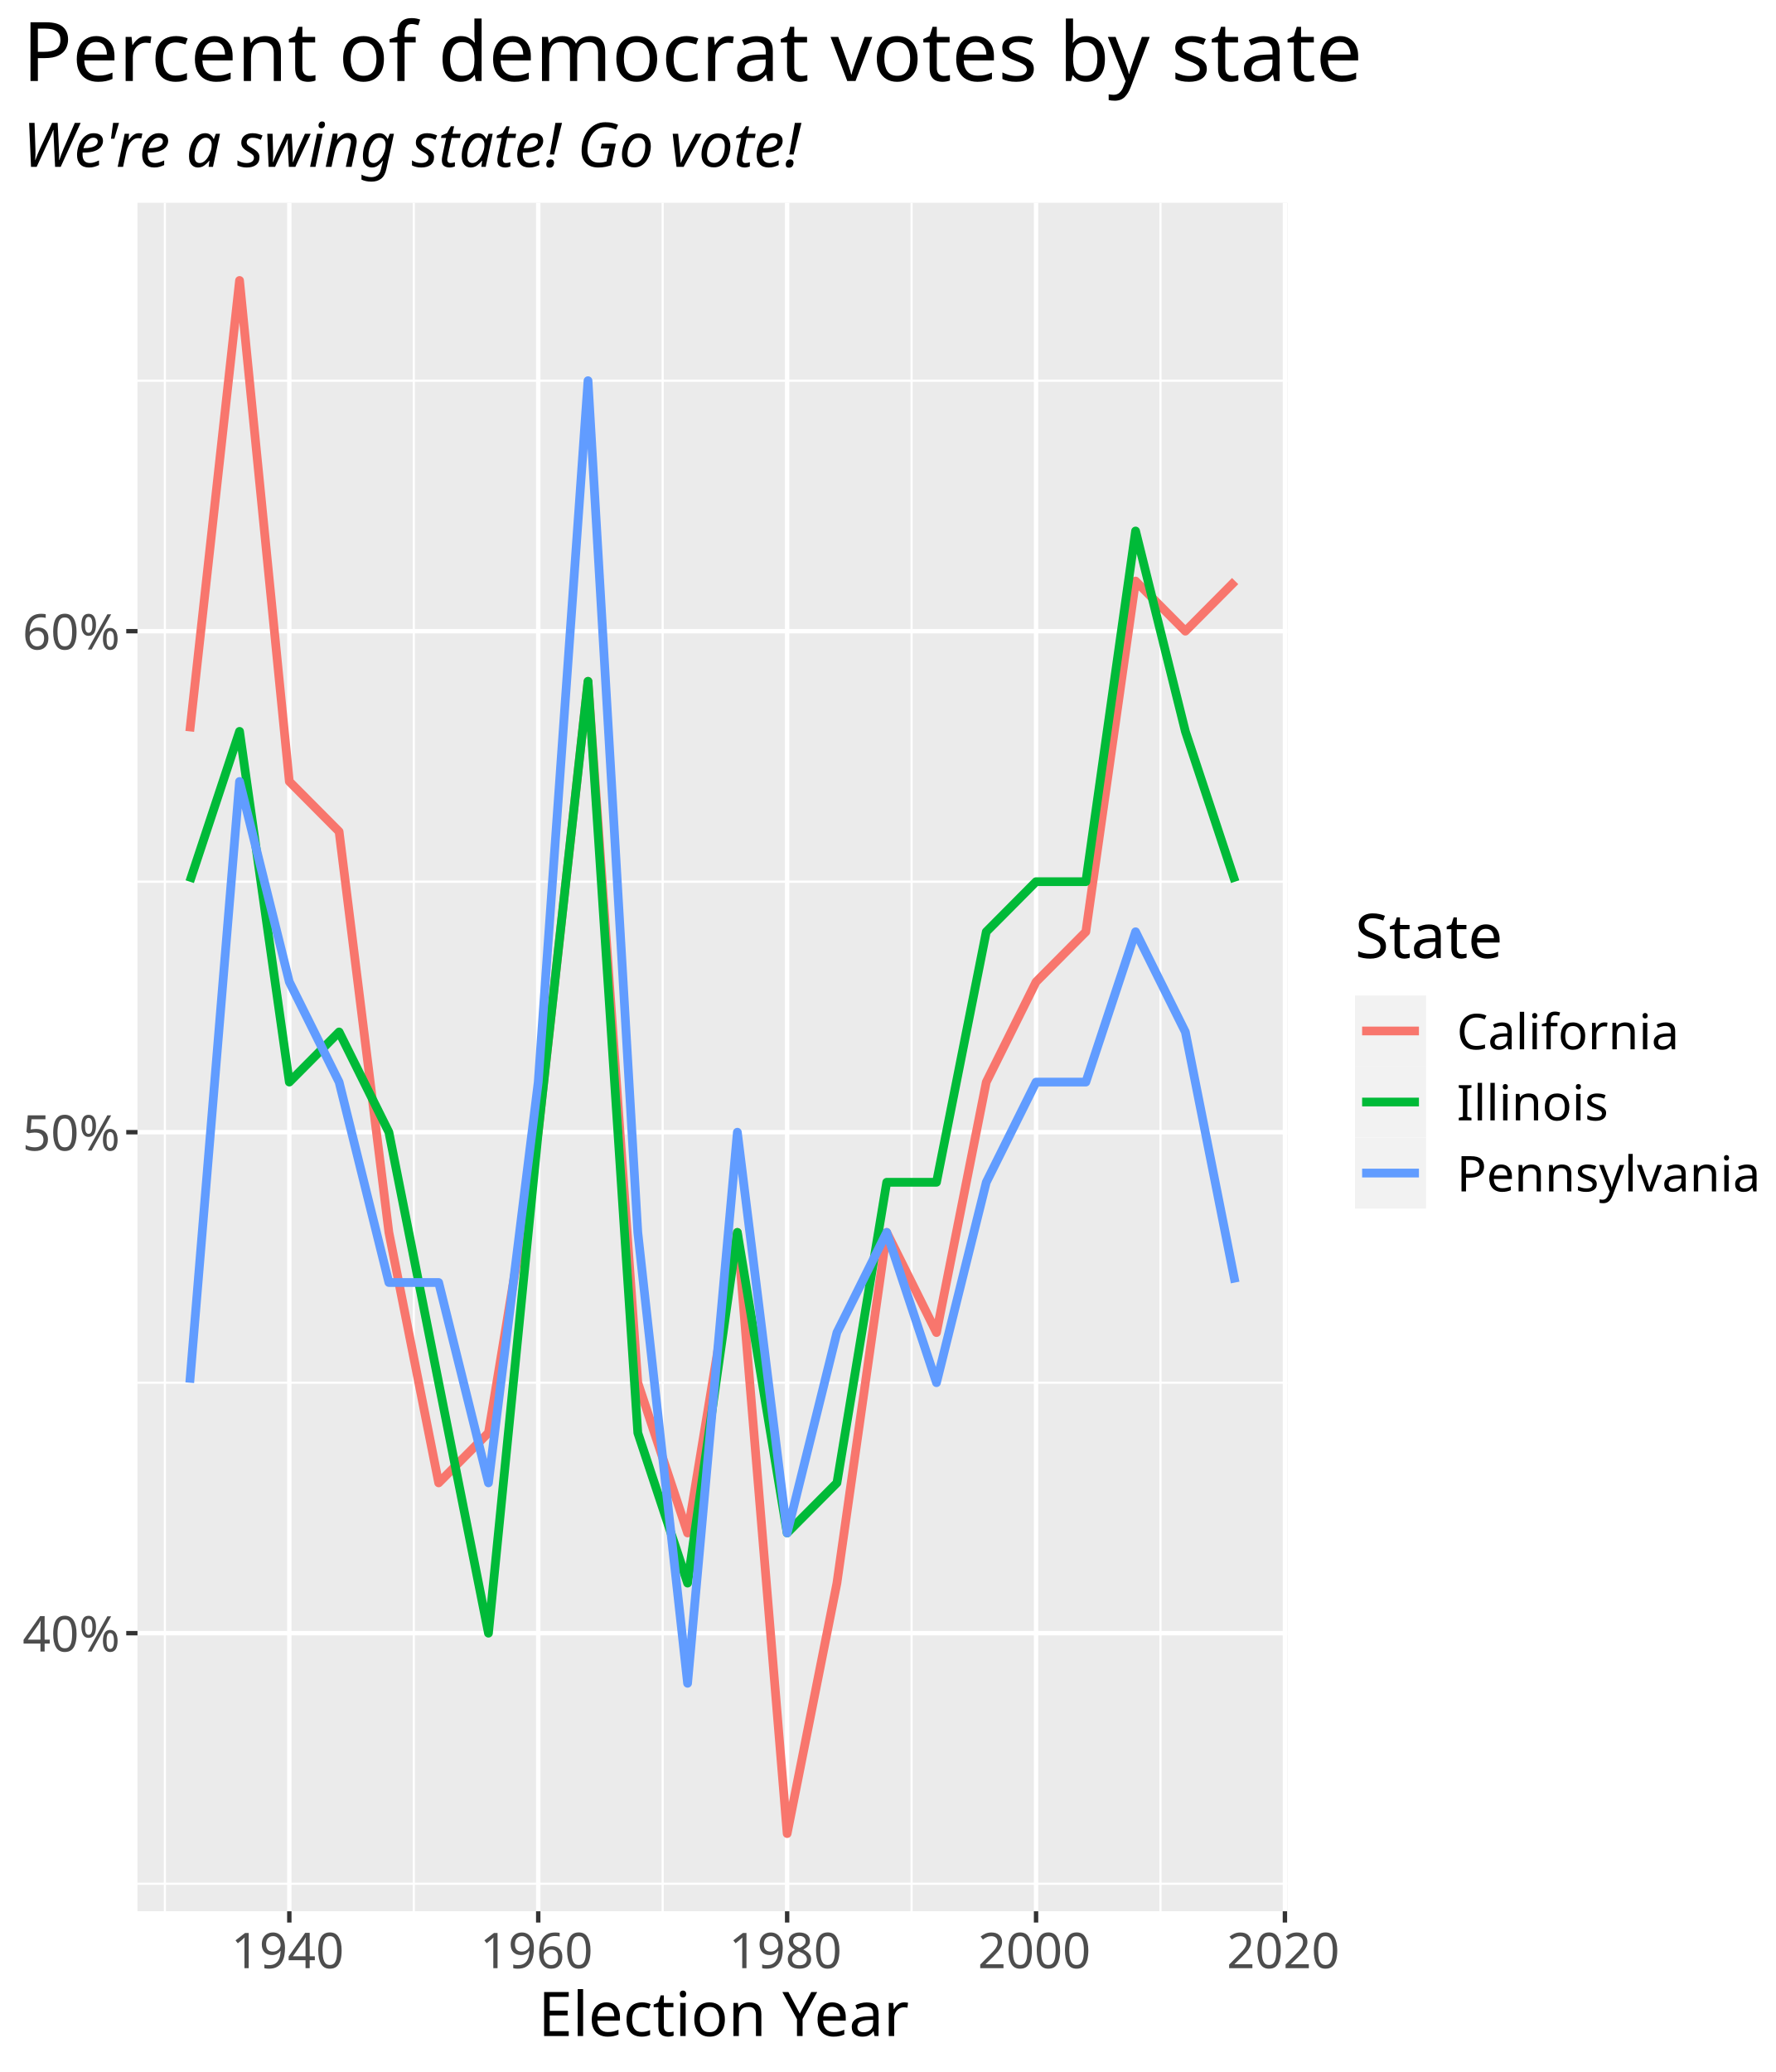
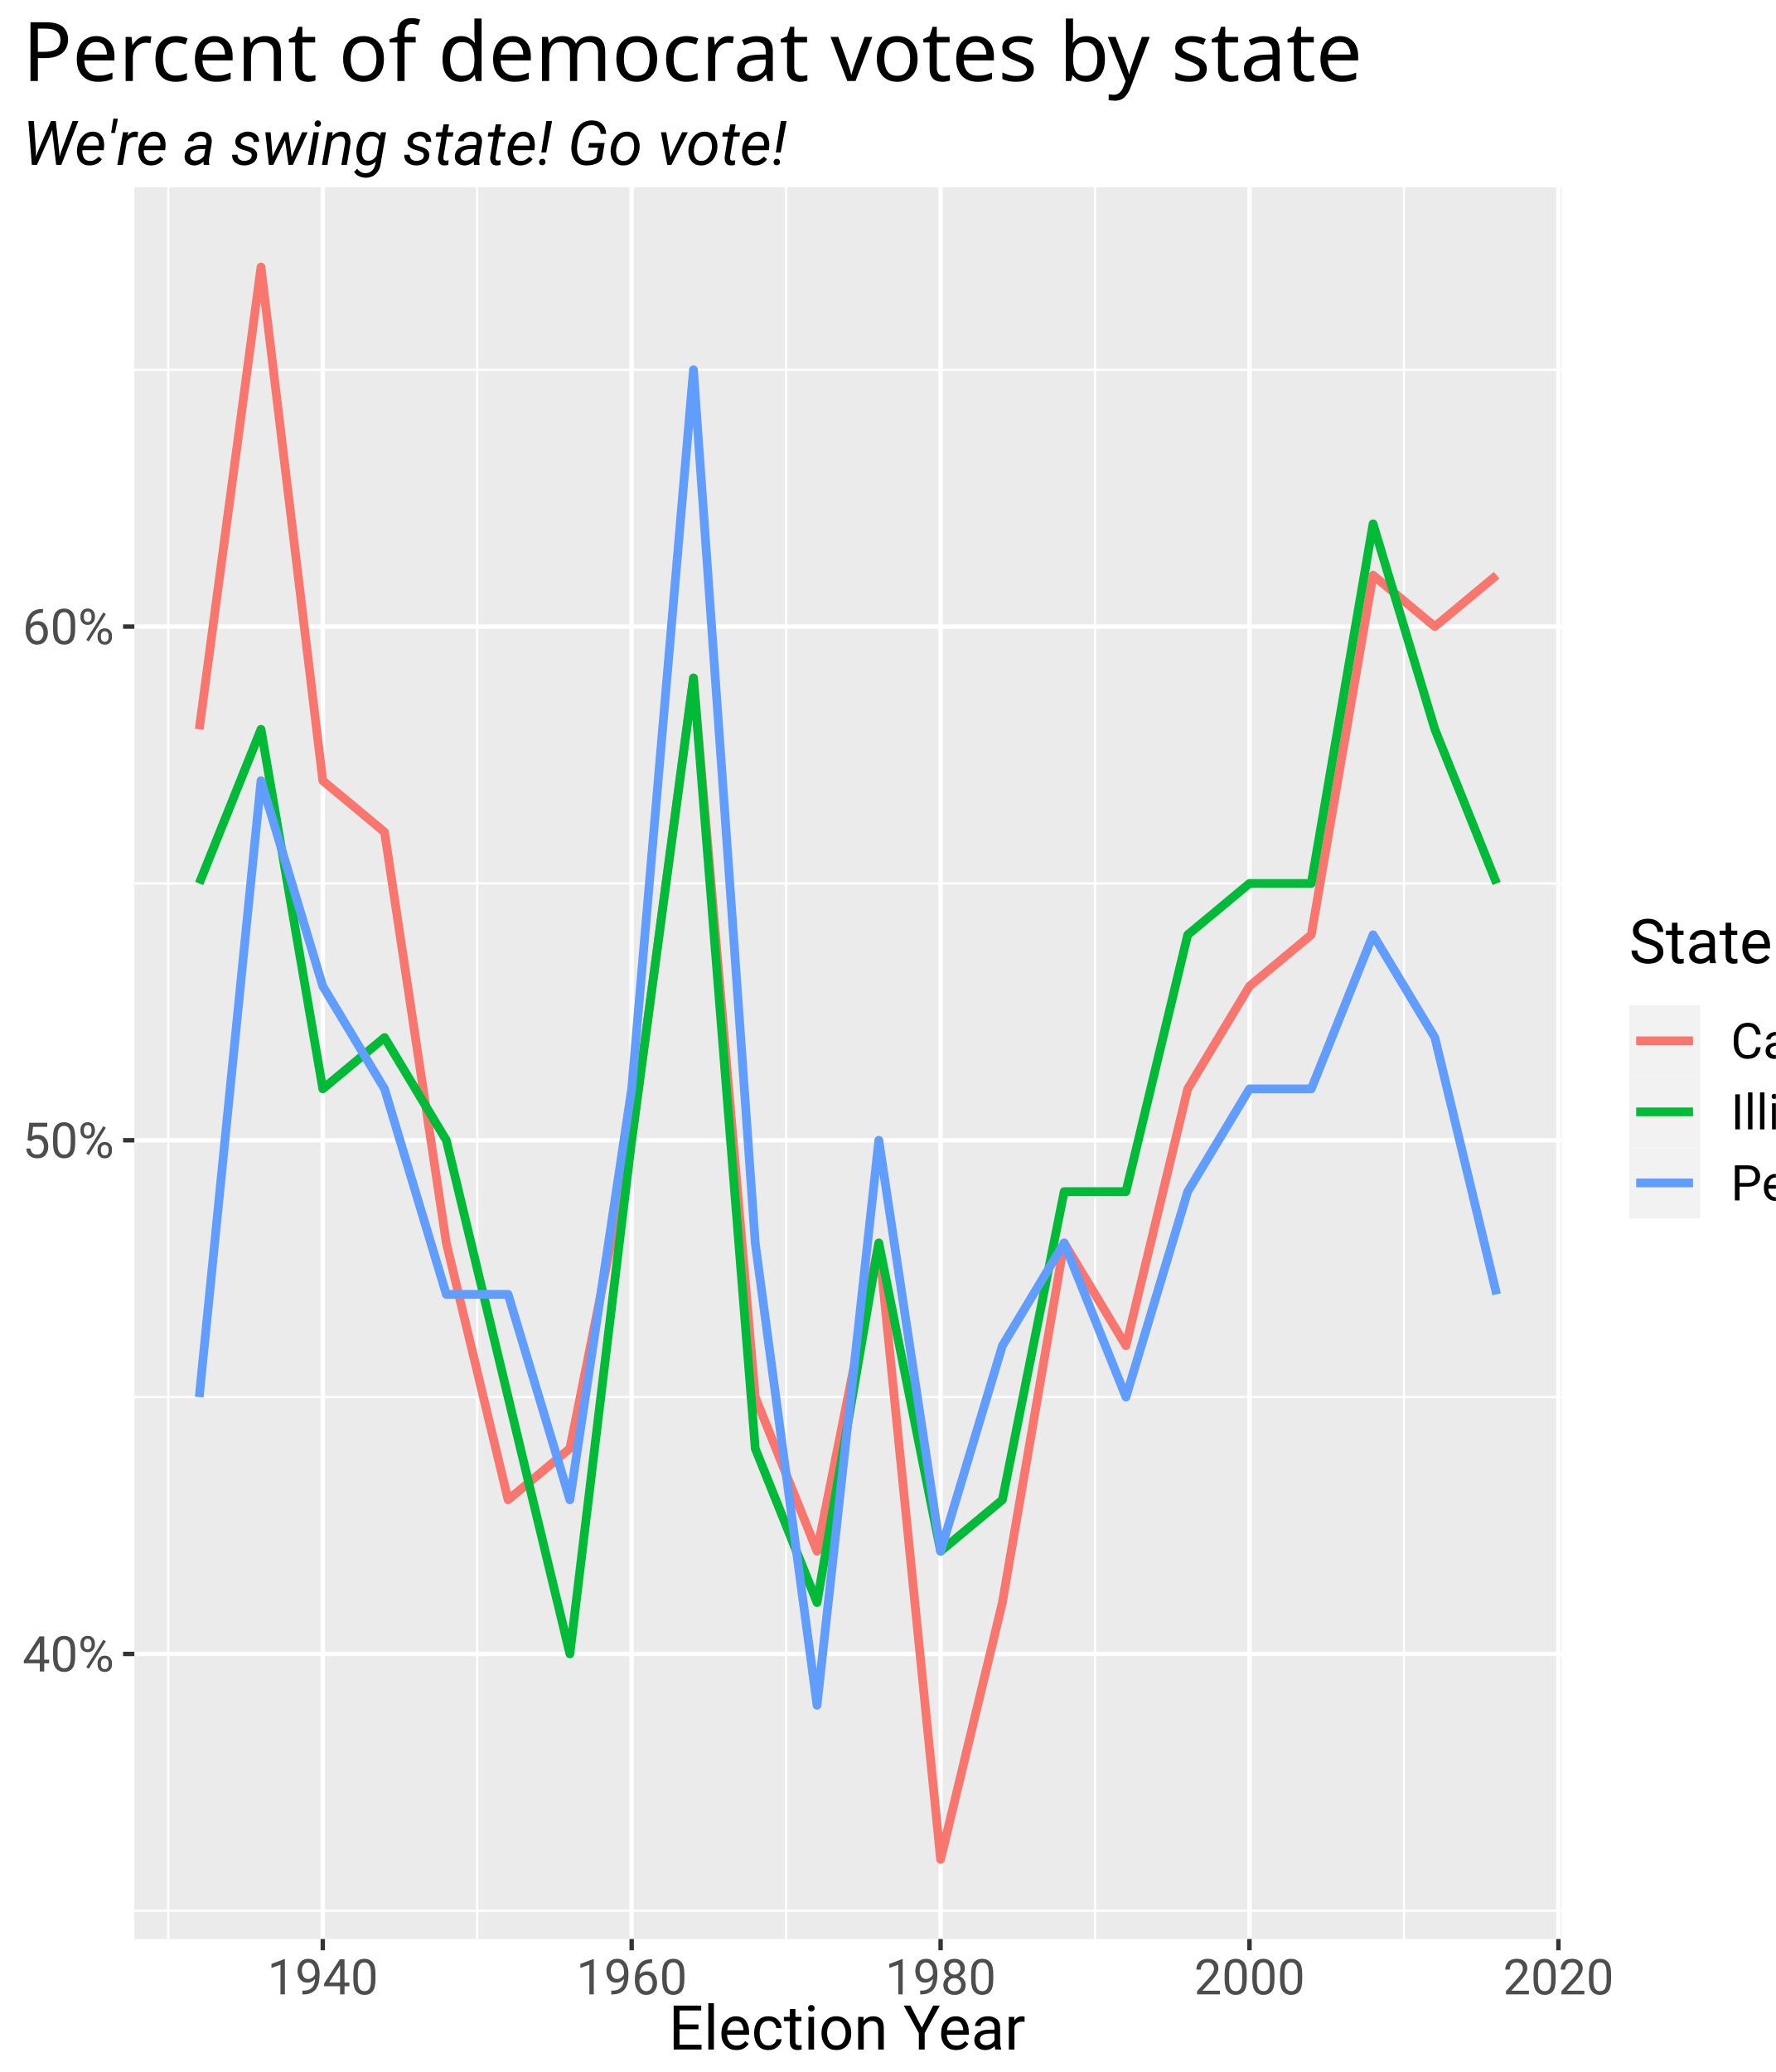
<svg xmlns="http://www.w3.org/2000/svg" viewBox="0 0 432.00 504.00">
  <defs>
    <style type="text/css">
    line, polyline, polygon, path, rect, circle {
      fill: none;
      stroke: #000000;
      stroke-linecap: round;
      stroke-linejoin: round;
      stroke-miterlimit: 10.00;
    }
  </style>
  </defs>
  <rect width="100%" height="100%" style="stroke: none; fill: #FFFFFF;" />
  <rect x="0" y="0.00" width="432.00" height="504.00" style="stroke-width: 1.07; stroke: #FFFFFF; fill: #FFFFFF;" />
  <defs>
-     <clipPath id="cpMzMuNDV8MzEzLjE4fDQ2NC45MHw0OS4zMw==">
-       <rect x="33.45" y="49.33" width="279.73" height="415.56" />
+     <clipPath id="cpMzIuNjh8Mzc5Ljg1fDQ3MS42NXw0NS41OA==">
+       <rect x="32.68" y="45.58" width="347.17" height="426.07" />
    </clipPath>
  </defs>
-   <rect x="33.45" y="49.33" width="279.73" height="415.56" style="stroke-width: 1.07; stroke: none; fill: #EBEBEB;" clip-path="url(#cpMzMuNDV8MzEzLjE4fDQ2NC45MHw0OS4zMw==)" />
-   <polyline points="33.45,458.20 313.18,458.20 " style="stroke-width: 0.53; stroke: #FFFFFF; stroke-linecap: butt;" clip-path="url(#cpMzMuNDV8MzEzLjE4fDQ2NC45MHw0OS4zMw==)" />
-   <polyline points="33.45,336.33 313.18,336.33 " style="stroke-width: 0.53; stroke: #FFFFFF; stroke-linecap: butt;" clip-path="url(#cpMzMuNDV8MzEzLjE4fDQ2NC45MHw0OS4zMw==)" />
-   <polyline points="33.45,214.46 313.18,214.46 " style="stroke-width: 0.53; stroke: #FFFFFF; stroke-linecap: butt;" clip-path="url(#cpMzMuNDV8MzEzLjE4fDQ2NC45MHw0OS4zMw==)" />
-   <polyline points="33.45,92.60 313.18,92.60 " style="stroke-width: 0.53; stroke: #FFFFFF; stroke-linecap: butt;" clip-path="url(#cpMzMuNDV8MzEzLjE4fDQ2NC45MHw0OS4zMw==)" />
-   <polyline points="40.11,464.90 40.11,49.33 " style="stroke-width: 0.53; stroke: #FFFFFF; stroke-linecap: butt;" clip-path="url(#cpMzMuNDV8MzEzLjE4fDQ2NC45MHw0OS4zMw==)" />
-   <polyline points="100.66,464.90 100.66,49.33 " style="stroke-width: 0.53; stroke: #FFFFFF; stroke-linecap: butt;" clip-path="url(#cpMzMuNDV8MzEzLjE4fDQ2NC45MHw0OS4zMw==)" />
-   <polyline points="161.20,464.90 161.20,49.33 " style="stroke-width: 0.53; stroke: #FFFFFF; stroke-linecap: butt;" clip-path="url(#cpMzMuNDV8MzEzLjE4fDQ2NC45MHw0OS4zMw==)" />
-   <polyline points="221.75,464.90 221.75,49.33 " style="stroke-width: 0.53; stroke: #FFFFFF; stroke-linecap: butt;" clip-path="url(#cpMzMuNDV8MzEzLjE4fDQ2NC45MHw0OS4zMw==)" />
-   <polyline points="282.30,464.90 282.30,49.33 " style="stroke-width: 0.53; stroke: #FFFFFF; stroke-linecap: butt;" clip-path="url(#cpMzMuNDV8MzEzLjE4fDQ2NC45MHw0OS4zMw==)" />
-   <polyline points="33.45,397.26 313.18,397.26 " style="stroke-width: 1.07; stroke: #FFFFFF; stroke-linecap: butt;" clip-path="url(#cpMzMuNDV8MzEzLjE4fDQ2NC45MHw0OS4zMw==)" />
-   <polyline points="33.45,275.40 313.18,275.40 " style="stroke-width: 1.07; stroke: #FFFFFF; stroke-linecap: butt;" clip-path="url(#cpMzMuNDV8MzEzLjE4fDQ2NC45MHw0OS4zMw==)" />
-   <polyline points="33.45,153.53 313.18,153.53 " style="stroke-width: 1.07; stroke: #FFFFFF; stroke-linecap: butt;" clip-path="url(#cpMzMuNDV8MzEzLjE4fDQ2NC45MHw0OS4zMw==)" />
-   <polyline points="70.38,464.90 70.38,49.33 " style="stroke-width: 1.07; stroke: #FFFFFF; stroke-linecap: butt;" clip-path="url(#cpMzMuNDV8MzEzLjE4fDQ2NC45MHw0OS4zMw==)" />
-   <polyline points="130.93,464.90 130.93,49.33 " style="stroke-width: 1.07; stroke: #FFFFFF; stroke-linecap: butt;" clip-path="url(#cpMzMuNDV8MzEzLjE4fDQ2NC45MHw0OS4zMw==)" />
-   <polyline points="191.48,464.90 191.48,49.33 " style="stroke-width: 1.07; stroke: #FFFFFF; stroke-linecap: butt;" clip-path="url(#cpMzMuNDV8MzEzLjE4fDQ2NC45MHw0OS4zMw==)" />
-   <polyline points="252.03,464.90 252.03,49.33 " style="stroke-width: 1.07; stroke: #FFFFFF; stroke-linecap: butt;" clip-path="url(#cpMzMuNDV8MzEzLjE4fDQ2NC45MHw0OS4zMw==)" />
-   <polyline points="312.57,464.90 312.57,49.33 " style="stroke-width: 1.07; stroke: #FFFFFF; stroke-linecap: butt;" clip-path="url(#cpMzMuNDV8MzEzLjE4fDQ2NC45MHw0OS4zMw==)" />
-   <polyline points="46.16,177.90 58.27,68.22 70.38,190.09 82.49,202.28 94.60,299.77 106.71,360.70 118.82,348.52 130.93,275.40 143.04,165.72 155.15,336.33 167.26,372.89 179.37,299.77 191.48,446.01 203.59,385.08 215.70,299.77 227.81,324.14 239.92,263.21 252.03,238.84 264.14,226.65 276.24,141.34 288.35,153.53 300.46,141.34 " style="stroke-width: 2.13; stroke: #F8766D; stroke-linecap: butt;" clip-path="url(#cpMzMuNDV8MzEzLjE4fDQ2NC45MHw0OS4zMw==)" />
-   <polyline points="46.16,214.46 58.27,177.90 70.38,263.21 82.49,251.02 94.60,275.40 106.71,336.33 118.82,397.26 130.93,275.40 143.04,165.72 155.15,348.52 167.26,385.08 179.37,299.77 191.48,372.89 203.59,360.70 215.70,287.58 227.81,287.58 239.92,226.65 252.03,214.46 264.14,214.46 276.24,129.16 288.35,177.90 300.46,214.46 " style="stroke-width: 2.13; stroke: #00BA38; stroke-linecap: butt;" clip-path="url(#cpMzMuNDV8MzEzLjE4fDQ2NC45MHw0OS4zMw==)" />
-   <polyline points="46.16,336.33 58.27,190.09 70.38,238.84 82.49,263.21 94.60,311.96 106.71,311.96 118.82,360.70 130.93,263.21 143.04,92.60 155.15,299.77 167.26,409.45 179.37,275.40 191.48,372.89 203.59,324.14 215.70,299.77 227.81,336.33 239.92,287.58 252.03,263.21 264.14,263.21 276.24,226.65 288.35,251.02 300.46,311.96 " style="stroke-width: 2.13; stroke: #619CFF; stroke-linecap: butt;" clip-path="url(#cpMzMuNDV8MzEzLjE4fDQ2NC45MHw0OS4zMw==)" />
+   <rect x="32.68" y="45.58" width="347.17" height="426.07" style="stroke-width: 1.07; stroke: none; fill: #EBEBEB;" clip-path="url(#cpMzIuNjh8Mzc5Ljg1fDQ3MS42NXw0NS41OA==)" />
+   <polyline points="32.68,464.78 379.85,464.78 " style="stroke-width: 0.53; stroke: #FFFFFF; stroke-linecap: butt;" clip-path="url(#cpMzIuNjh8Mzc5Ljg1fDQ3MS42NXw0NS41OA==)" />
+   <polyline points="32.68,339.83 379.85,339.83 " style="stroke-width: 0.53; stroke: #FFFFFF; stroke-linecap: butt;" clip-path="url(#cpMzIuNjh8Mzc5Ljg1fDQ3MS42NXw0NS41OA==)" />
+   <polyline points="32.68,214.89 379.85,214.89 " style="stroke-width: 0.53; stroke: #FFFFFF; stroke-linecap: butt;" clip-path="url(#cpMzIuNjh8Mzc5Ljg1fDQ3MS42NXw0NS41OA==)" />
+   <polyline points="32.68,89.94 379.85,89.94 " style="stroke-width: 0.53; stroke: #FFFFFF; stroke-linecap: butt;" clip-path="url(#cpMzIuNjh8Mzc5Ljg1fDQ3MS42NXw0NS41OA==)" />
+   <polyline points="40.94,471.65 40.94,45.58 " style="stroke-width: 0.53; stroke: #FFFFFF; stroke-linecap: butt;" clip-path="url(#cpMzIuNjh8Mzc5Ljg1fDQ3MS42NXw0NS41OA==)" />
+   <polyline points="116.09,471.65 116.09,45.58 " style="stroke-width: 0.53; stroke: #FFFFFF; stroke-linecap: butt;" clip-path="url(#cpMzIuNjh8Mzc5Ljg1fDQ3MS42NXw0NS41OA==)" />
+   <polyline points="191.23,471.65 191.23,45.58 " style="stroke-width: 0.53; stroke: #FFFFFF; stroke-linecap: butt;" clip-path="url(#cpMzIuNjh8Mzc5Ljg1fDQ3MS42NXw0NS41OA==)" />
+   <polyline points="266.38,471.65 266.38,45.58 " style="stroke-width: 0.53; stroke: #FFFFFF; stroke-linecap: butt;" clip-path="url(#cpMzIuNjh8Mzc5Ljg1fDQ3MS42NXw0NS41OA==)" />
+   <polyline points="341.53,471.65 341.53,45.58 " style="stroke-width: 0.53; stroke: #FFFFFF; stroke-linecap: butt;" clip-path="url(#cpMzIuNjh8Mzc5Ljg1fDQ3MS42NXw0NS41OA==)" />
+   <polyline points="32.68,402.31 379.85,402.31 " style="stroke-width: 1.07; stroke: #FFFFFF; stroke-linecap: butt;" clip-path="url(#cpMzIuNjh8Mzc5Ljg1fDQ3MS42NXw0NS41OA==)" />
+   <polyline points="32.68,277.36 379.85,277.36 " style="stroke-width: 1.07; stroke: #FFFFFF; stroke-linecap: butt;" clip-path="url(#cpMzIuNjh8Mzc5Ljg1fDQ3MS42NXw0NS41OA==)" />
+   <polyline points="32.68,152.41 379.85,152.41 " style="stroke-width: 1.07; stroke: #FFFFFF; stroke-linecap: butt;" clip-path="url(#cpMzIuNjh8Mzc5Ljg1fDQ3MS42NXw0NS41OA==)" />
+   <polyline points="78.52,471.65 78.52,45.58 " style="stroke-width: 1.07; stroke: #FFFFFF; stroke-linecap: butt;" clip-path="url(#cpMzIuNjh8Mzc5Ljg1fDQ3MS42NXw0NS41OA==)" />
+   <polyline points="153.66,471.65 153.66,45.58 " style="stroke-width: 1.07; stroke: #FFFFFF; stroke-linecap: butt;" clip-path="url(#cpMzIuNjh8Mzc5Ljg1fDQ3MS42NXw0NS41OA==)" />
+   <polyline points="228.81,471.65 228.81,45.58 " style="stroke-width: 1.07; stroke: #FFFFFF; stroke-linecap: butt;" clip-path="url(#cpMzIuNjh8Mzc5Ljg1fDQ3MS42NXw0NS41OA==)" />
+   <polyline points="303.95,471.65 303.95,45.58 " style="stroke-width: 1.07; stroke: #FFFFFF; stroke-linecap: butt;" clip-path="url(#cpMzIuNjh8Mzc5Ljg1fDQ3MS42NXw0NS41OA==)" />
+   <polyline points="379.10,471.65 379.10,45.58 " style="stroke-width: 1.07; stroke: #FFFFFF; stroke-linecap: butt;" clip-path="url(#cpMzIuNjh8Mzc5Ljg1fDQ3MS42NXw0NS41OA==)" />
+   <polyline points="48.46,177.40 63.49,64.95 78.52,189.90 93.54,202.39 108.57,302.35 123.60,364.82 138.63,352.33 153.66,277.36 168.69,164.91 183.72,339.83 198.75,377.32 213.78,302.35 228.81,452.29 243.84,389.81 258.87,302.35 273.90,327.34 288.92,264.86 303.95,239.88 318.98,227.38 334.01,139.92 349.04,152.41 364.07,139.92 " style="stroke-width: 2.13; stroke: #F8766D; stroke-linecap: butt;" clip-path="url(#cpMzIuNjh8Mzc5Ljg1fDQ3MS42NXw0NS41OA==)" />
+   <polyline points="48.46,214.89 63.49,177.40 78.52,264.86 93.54,252.37 108.57,277.36 123.60,339.83 138.63,402.31 153.66,277.36 168.69,164.91 183.72,352.33 198.75,389.81 213.78,302.35 228.81,377.32 243.84,364.82 258.87,289.85 273.90,289.85 288.92,227.38 303.95,214.89 318.98,214.89 334.01,127.42 349.04,177.40 364.07,214.89 " style="stroke-width: 2.13; stroke: #00BA38; stroke-linecap: butt;" clip-path="url(#cpMzIuNjh8Mzc5Ljg1fDQ3MS42NXw0NS41OA==)" />
+   <polyline points="48.46,339.83 63.49,189.90 78.52,239.88 93.54,264.86 108.57,314.84 123.60,314.84 138.63,364.82 153.66,264.86 168.69,89.94 183.72,302.35 198.75,414.80 213.78,277.36 228.81,377.32 243.84,327.34 258.87,302.35 273.90,339.83 288.92,289.85 303.95,264.86 318.98,264.86 334.01,227.38 349.04,252.37 364.07,314.84 " style="stroke-width: 2.13; stroke: #619CFF; stroke-linecap: butt;" clip-path="url(#cpMzIuNjh8Mzc5Ljg1fDQ3MS42NXw0NS41OA==)" />
  <defs>
    <clipPath id="cpMC4wMHw0MzIuMDB8NTA0LjAwfDAuMDA=">
      <rect x="0.00" y="0.00" width="432.00" height="504.00" />
    </clipPath>
  </defs>
  <g clip-path="url(#cpMC4wMHw0MzIuMDB8NTA0LjAwfDAuMDA=)">
-     <text x="5.48" y="401.72" style="font-size: 12.00px; fill: #4D4D4D; font-family: Futura Bk BT;" textLength="23.04px" lengthAdjust="spacingAndGlyphs">40%</text>
+     <text x="5.48" y="406.57" style="font-size: 12.00px; fill: #4D4D4D; font-family: Roboto;" textLength="22.27px" lengthAdjust="spacingAndGlyphs">40%</text>
  </g>
  <g clip-path="url(#cpMC4wMHw0MzIuMDB8NTA0LjAwfDAuMDA=)">
-     <text x="5.48" y="279.86" style="font-size: 12.00px; fill: #4D4D4D; font-family: Futura Bk BT;" textLength="23.04px" lengthAdjust="spacingAndGlyphs">50%</text>
+     <text x="5.48" y="281.63" style="font-size: 12.00px; fill: #4D4D4D; font-family: Roboto;" textLength="22.27px" lengthAdjust="spacingAndGlyphs">50%</text>
  </g>
  <g clip-path="url(#cpMC4wMHw0MzIuMDB8NTA0LjAwfDAuMDA=)">
-     <text x="5.48" y="157.99" style="font-size: 12.00px; fill: #4D4D4D; font-family: Futura Bk BT;" textLength="23.04px" lengthAdjust="spacingAndGlyphs">60%</text>
+     <text x="5.48" y="156.68" style="font-size: 12.00px; fill: #4D4D4D; font-family: Roboto;" textLength="22.27px" lengthAdjust="spacingAndGlyphs">60%</text>
  </g>
-   <polyline points="30.71,397.26 33.45,397.26 " style="stroke-width: 1.07; stroke: #333333; stroke-linecap: butt;" clip-path="url(#cpMC4wMHw0MzIuMDB8NTA0LjAwfDAuMDA=)" />
-   <polyline points="30.71,275.40 33.45,275.40 " style="stroke-width: 1.07; stroke: #333333; stroke-linecap: butt;" clip-path="url(#cpMC4wMHw0MzIuMDB8NTA0LjAwfDAuMDA=)" />
-   <polyline points="30.71,153.53 33.45,153.53 " style="stroke-width: 1.07; stroke: #333333; stroke-linecap: butt;" clip-path="url(#cpMC4wMHw0MzIuMDB8NTA0LjAwfDAuMDA=)" />
-   <polyline points="70.38,467.64 70.38,464.90 " style="stroke-width: 1.07; stroke: #333333; stroke-linecap: butt;" clip-path="url(#cpMC4wMHw0MzIuMDB8NTA0LjAwfDAuMDA=)" />
-   <polyline points="130.93,467.64 130.93,464.90 " style="stroke-width: 1.07; stroke: #333333; stroke-linecap: butt;" clip-path="url(#cpMC4wMHw0MzIuMDB8NTA0LjAwfDAuMDA=)" />
-   <polyline points="191.48,467.64 191.48,464.90 " style="stroke-width: 1.07; stroke: #333333; stroke-linecap: butt;" clip-path="url(#cpMC4wMHw0MzIuMDB8NTA0LjAwfDAuMDA=)" />
-   <polyline points="252.03,467.64 252.03,464.90 " style="stroke-width: 1.07; stroke: #333333; stroke-linecap: butt;" clip-path="url(#cpMC4wMHw0MzIuMDB8NTA0LjAwfDAuMDA=)" />
-   <polyline points="312.57,467.64 312.57,464.90 " style="stroke-width: 1.07; stroke: #333333; stroke-linecap: butt;" clip-path="url(#cpMC4wMHw0MzIuMDB8NTA0LjAwfDAuMDA=)" />
+   <polyline points="29.94,402.31 32.68,402.31 " style="stroke-width: 1.07; stroke: #333333; stroke-linecap: butt;" clip-path="url(#cpMC4wMHw0MzIuMDB8NTA0LjAwfDAuMDA=)" />
+   <polyline points="29.94,277.36 32.68,277.36 " style="stroke-width: 1.07; stroke: #333333; stroke-linecap: butt;" clip-path="url(#cpMC4wMHw0MzIuMDB8NTA0LjAwfDAuMDA=)" />
+   <polyline points="29.94,152.41 32.68,152.41 " style="stroke-width: 1.07; stroke: #333333; stroke-linecap: butt;" clip-path="url(#cpMC4wMHw0MzIuMDB8NTA0LjAwfDAuMDA=)" />
+   <polyline points="78.52,474.39 78.52,471.65 " style="stroke-width: 1.07; stroke: #333333; stroke-linecap: butt;" clip-path="url(#cpMC4wMHw0MzIuMDB8NTA0LjAwfDAuMDA=)" />
+   <polyline points="153.66,474.39 153.66,471.65 " style="stroke-width: 1.07; stroke: #333333; stroke-linecap: butt;" clip-path="url(#cpMC4wMHw0MzIuMDB8NTA0LjAwfDAuMDA=)" />
+   <polyline points="228.81,474.39 228.81,471.65 " style="stroke-width: 1.07; stroke: #333333; stroke-linecap: butt;" clip-path="url(#cpMC4wMHw0MzIuMDB8NTA0LjAwfDAuMDA=)" />
+   <polyline points="303.95,474.39 303.95,471.65 " style="stroke-width: 1.07; stroke: #333333; stroke-linecap: butt;" clip-path="url(#cpMC4wMHw0MzIuMDB8NTA0LjAwfDAuMDA=)" />
+   <polyline points="379.10,474.39 379.10,471.65 " style="stroke-width: 1.07; stroke: #333333; stroke-linecap: butt;" clip-path="url(#cpMC4wMHw0MzIuMDB8NTA0LjAwfDAuMDA=)" />
  <g clip-path="url(#cpMC4wMHw0MzIuMDB8NTA0LjAwfDAuMDA=)">
-     <text x="56.23" y="478.75" style="font-size: 12.00px; fill: #4D4D4D; font-family: Futura Bk BT;" textLength="28.31px" lengthAdjust="spacingAndGlyphs">1940</text>
+     <text x="65.04" y="485.12" style="font-size: 12.00px; fill: #4D4D4D; font-family: Roboto;" textLength="26.95px" lengthAdjust="spacingAndGlyphs">1940</text>
  </g>
  <g clip-path="url(#cpMC4wMHw0MzIuMDB8NTA0LjAwfDAuMDA=)">
-     <text x="116.77" y="478.75" style="font-size: 12.00px; fill: #4D4D4D; font-family: Futura Bk BT;" textLength="28.31px" lengthAdjust="spacingAndGlyphs">1960</text>
+     <text x="140.18" y="485.12" style="font-size: 12.00px; fill: #4D4D4D; font-family: Roboto;" textLength="26.95px" lengthAdjust="spacingAndGlyphs">1960</text>
  </g>
  <g clip-path="url(#cpMC4wMHw0MzIuMDB8NTA0LjAwfDAuMDA=)">
-     <text x="177.32" y="478.75" style="font-size: 12.00px; fill: #4D4D4D; font-family: Futura Bk BT;" textLength="28.31px" lengthAdjust="spacingAndGlyphs">1980</text>
+     <text x="215.33" y="485.12" style="font-size: 12.00px; fill: #4D4D4D; font-family: Roboto;" textLength="26.95px" lengthAdjust="spacingAndGlyphs">1980</text>
  </g>
  <g clip-path="url(#cpMC4wMHw0MzIuMDB8NTA0LjAwfDAuMDA=)">
-     <text x="237.87" y="478.75" style="font-size: 12.00px; fill: #4D4D4D; font-family: Futura Bk BT;" textLength="28.31px" lengthAdjust="spacingAndGlyphs">2000</text>
+     <text x="290.48" y="485.12" style="font-size: 12.00px; fill: #4D4D4D; font-family: Roboto;" textLength="26.95px" lengthAdjust="spacingAndGlyphs">2000</text>
  </g>
  <g clip-path="url(#cpMC4wMHw0MzIuMDB8NTA0LjAwfDAuMDA=)">
-     <text x="298.42" y="478.75" style="font-size: 12.00px; fill: #4D4D4D; font-family: Futura Bk BT;" textLength="28.31px" lengthAdjust="spacingAndGlyphs">2020</text>
+     <text x="365.62" y="485.12" style="font-size: 12.00px; fill: #4D4D4D; font-family: Roboto;" textLength="26.95px" lengthAdjust="spacingAndGlyphs">2020</text>
  </g>
  <g clip-path="url(#cpMC4wMHw0MzIuMDB8NTA0LjAwfDAuMDA=)">
-     <text x="130.91" y="495.25" style="font-size: 15.00px; font-family: Futura Bk BT;" textLength="84.81px" lengthAdjust="spacingAndGlyphs">Election Year</text>
+     <text x="162.64" y="498.52" style="font-size: 15.00px; font-family: Roboto;" textLength="87.24px" lengthAdjust="spacingAndGlyphs">Election Year</text>
  </g>
-   <rect x="324.14" y="214.77" width="102.38" height="84.69" style="stroke-width: 1.07; stroke: none; fill: #FFFFFF;" clip-path="url(#cpMC4wMHw0MzIuMDB8NTA0LjAwfDAuMDA=)" />
+   <rect x="390.81" y="215.38" width="35.71" height="86.47" style="stroke-width: 1.07; stroke: none; fill: #FFFFFF;" clip-path="url(#cpMC4wMHw0MzIuMDB8NTA0LjAwfDAuMDA=)" />
  <g clip-path="url(#cpMC4wMHw0MzIuMDB8NTA0LjAwfDAuMDA=)">
-     <text x="329.62" y="233.03" style="font-size: 15.00px; font-family: Futura Bk BT;" textLength="31.72px" lengthAdjust="spacingAndGlyphs">State</text>
+     <text x="396.29" y="234.29" style="font-size: 15.00px; font-family: Roboto;" textLength="34.80px" lengthAdjust="spacingAndGlyphs">State</text>
  </g>
-   <rect x="329.62" y="242.14" width="17.28" height="17.28" style="stroke-width: 1.07; stroke: none; fill: #F2F2F2;" clip-path="url(#cpMC4wMHw0MzIuMDB8NTA0LjAwfDAuMDA=)" />
-   <line x1="331.35" y1="250.78" x2="345.17" y2="250.78" style="stroke-width: 2.13; stroke: #F8766D; stroke-linecap: butt;" clip-path="url(#cpMC4wMHw0MzIuMDB8NTA0LjAwfDAuMDA=)" />
-   <rect x="329.62" y="259.42" width="17.28" height="17.28" style="stroke-width: 1.07; stroke: none; fill: #F2F2F2;" clip-path="url(#cpMC4wMHw0MzIuMDB8NTA0LjAwfDAuMDA=)" />
-   <line x1="331.35" y1="268.06" x2="345.17" y2="268.06" style="stroke-width: 2.13; stroke: #00BA38; stroke-linecap: butt;" clip-path="url(#cpMC4wMHw0MzIuMDB8NTA0LjAwfDAuMDA=)" />
-   <rect x="329.62" y="276.70" width="17.28" height="17.28" style="stroke-width: 1.07; stroke: none; fill: #F2F2F2;" clip-path="url(#cpMC4wMHw0MzIuMDB8NTA0LjAwfDAuMDA=)" />
-   <line x1="331.35" y1="285.34" x2="345.17" y2="285.34" style="stroke-width: 2.13; stroke: #619CFF; stroke-linecap: butt;" clip-path="url(#cpMC4wMHw0MzIuMDB8NTA0LjAwfDAuMDA=)" />
+   <rect x="396.29" y="244.53" width="17.28" height="17.28" style="stroke-width: 1.07; stroke: none; fill: #F2F2F2;" clip-path="url(#cpMC4wMHw0MzIuMDB8NTA0LjAwfDAuMDA=)" />
+   <line x1="398.02" y1="253.17" x2="411.84" y2="253.17" style="stroke-width: 2.13; stroke: #F8766D; stroke-linecap: butt;" clip-path="url(#cpMC4wMHw0MzIuMDB8NTA0LjAwfDAuMDA=)" />
+   <rect x="396.29" y="261.81" width="17.28" height="17.28" style="stroke-width: 1.07; stroke: none; fill: #F2F2F2;" clip-path="url(#cpMC4wMHw0MzIuMDB8NTA0LjAwfDAuMDA=)" />
+   <line x1="398.02" y1="270.45" x2="411.84" y2="270.45" style="stroke-width: 2.13; stroke: #00BA38; stroke-linecap: butt;" clip-path="url(#cpMC4wMHw0MzIuMDB8NTA0LjAwfDAuMDA=)" />
+   <rect x="396.29" y="279.09" width="17.28" height="17.28" style="stroke-width: 1.07; stroke: none; fill: #F2F2F2;" clip-path="url(#cpMC4wMHw0MzIuMDB8NTA0LjAwfDAuMDA=)" />
+   <line x1="398.02" y1="287.73" x2="411.84" y2="287.73" style="stroke-width: 2.13; stroke: #619CFF; stroke-linecap: butt;" clip-path="url(#cpMC4wMHw0MzIuMDB8NTA0LjAwfDAuMDA=)" />
  <g clip-path="url(#cpMC4wMHw0MzIuMDB8NTA0LjAwfDAuMDA=)">
-     <text x="354.37" y="255.24" style="font-size: 12.00px; font-family: Futura Bk BT;" textLength="52.27px" lengthAdjust="spacingAndGlyphs">California</text>
+     <text x="421.04" y="257.44" style="font-size: 12.00px; font-family: Roboto;" textLength="51.29px" lengthAdjust="spacingAndGlyphs">California</text>
  </g>
  <g clip-path="url(#cpMC4wMHw0MzIuMDB8NTA0LjAwfDAuMDA=)">
-     <text x="354.37" y="272.52" style="font-size: 12.00px; font-family: Futura Bk BT;" textLength="33.13px" lengthAdjust="spacingAndGlyphs">Illinois</text>
+     <text x="421.04" y="274.72" style="font-size: 12.00px; font-family: Roboto;" textLength="34.56px" lengthAdjust="spacingAndGlyphs">Illinois</text>
  </g>
  <g clip-path="url(#cpMC4wMHw0MzIuMDB8NTA0LjAwfDAuMDA=)">
-     <text x="354.37" y="289.80" style="font-size: 12.00px; font-family: Futura Bk BT;" textLength="67.34px" lengthAdjust="spacingAndGlyphs">Pennsylvania</text>
+     <text x="421.04" y="292.00" style="font-size: 12.00px; font-family: Roboto;" textLength="70.35px" lengthAdjust="spacingAndGlyphs">Pennsylvania</text>
  </g>
  <g clip-path="url(#cpMC4wMHw0MzIuMDB8NTA0LjAwfDAuMDA=)">
-     <text x="5.48" y="40.59" style="font-size: 15.00px; font-style: italic; font-family: Futura Bk BT;" textLength="190.30px" lengthAdjust="spacingAndGlyphs">We're a swing state! Go vote!</text>
+     <text x="5.48" y="40.10" style="font-size: 15.00px; font-style: italic; font-family: Roboto;" textLength="188.12px" lengthAdjust="spacingAndGlyphs">We're a swing state! Go vote!</text>
  </g>
  <g clip-path="url(#cpMC4wMHw0MzIuMDB8NTA0LjAwfDAuMDA=)">
    <text x="5.48" y="19.70" style="font-size: 20.00px; font-family: Roboto Slab;" textLength="323.39px" lengthAdjust="spacingAndGlyphs">Percent of democrat votes by state</text>
  </g>
</svg>
